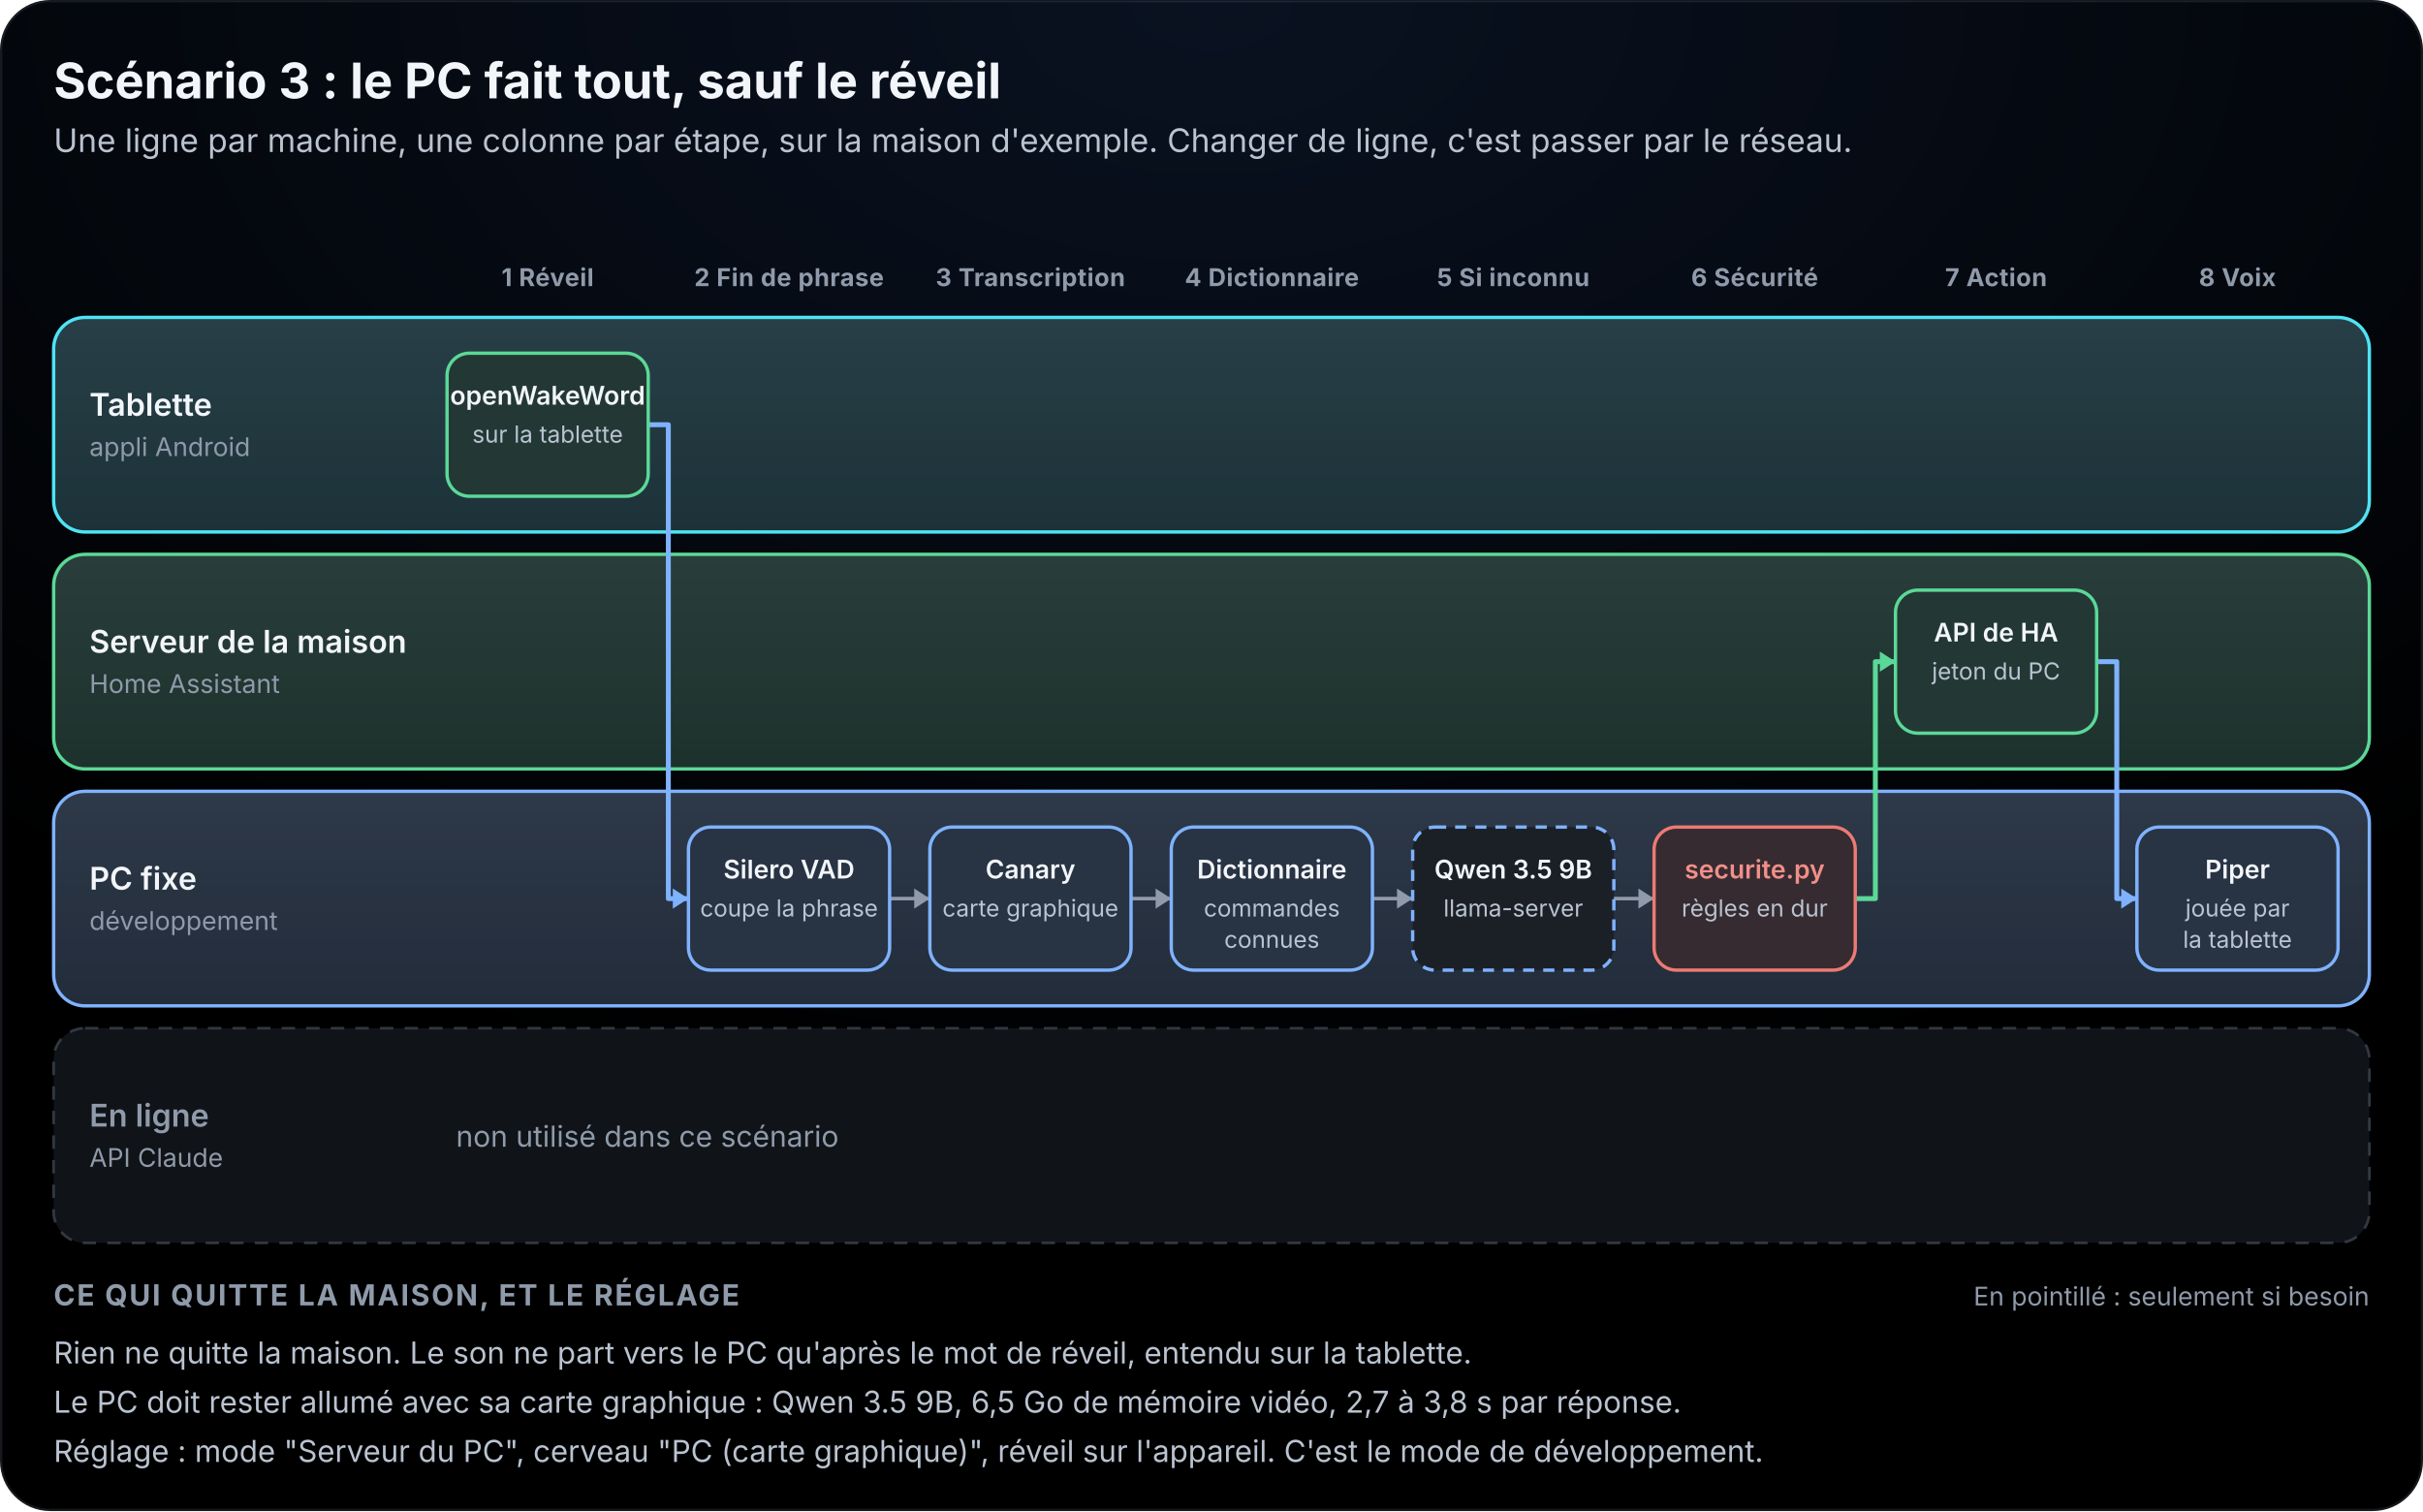
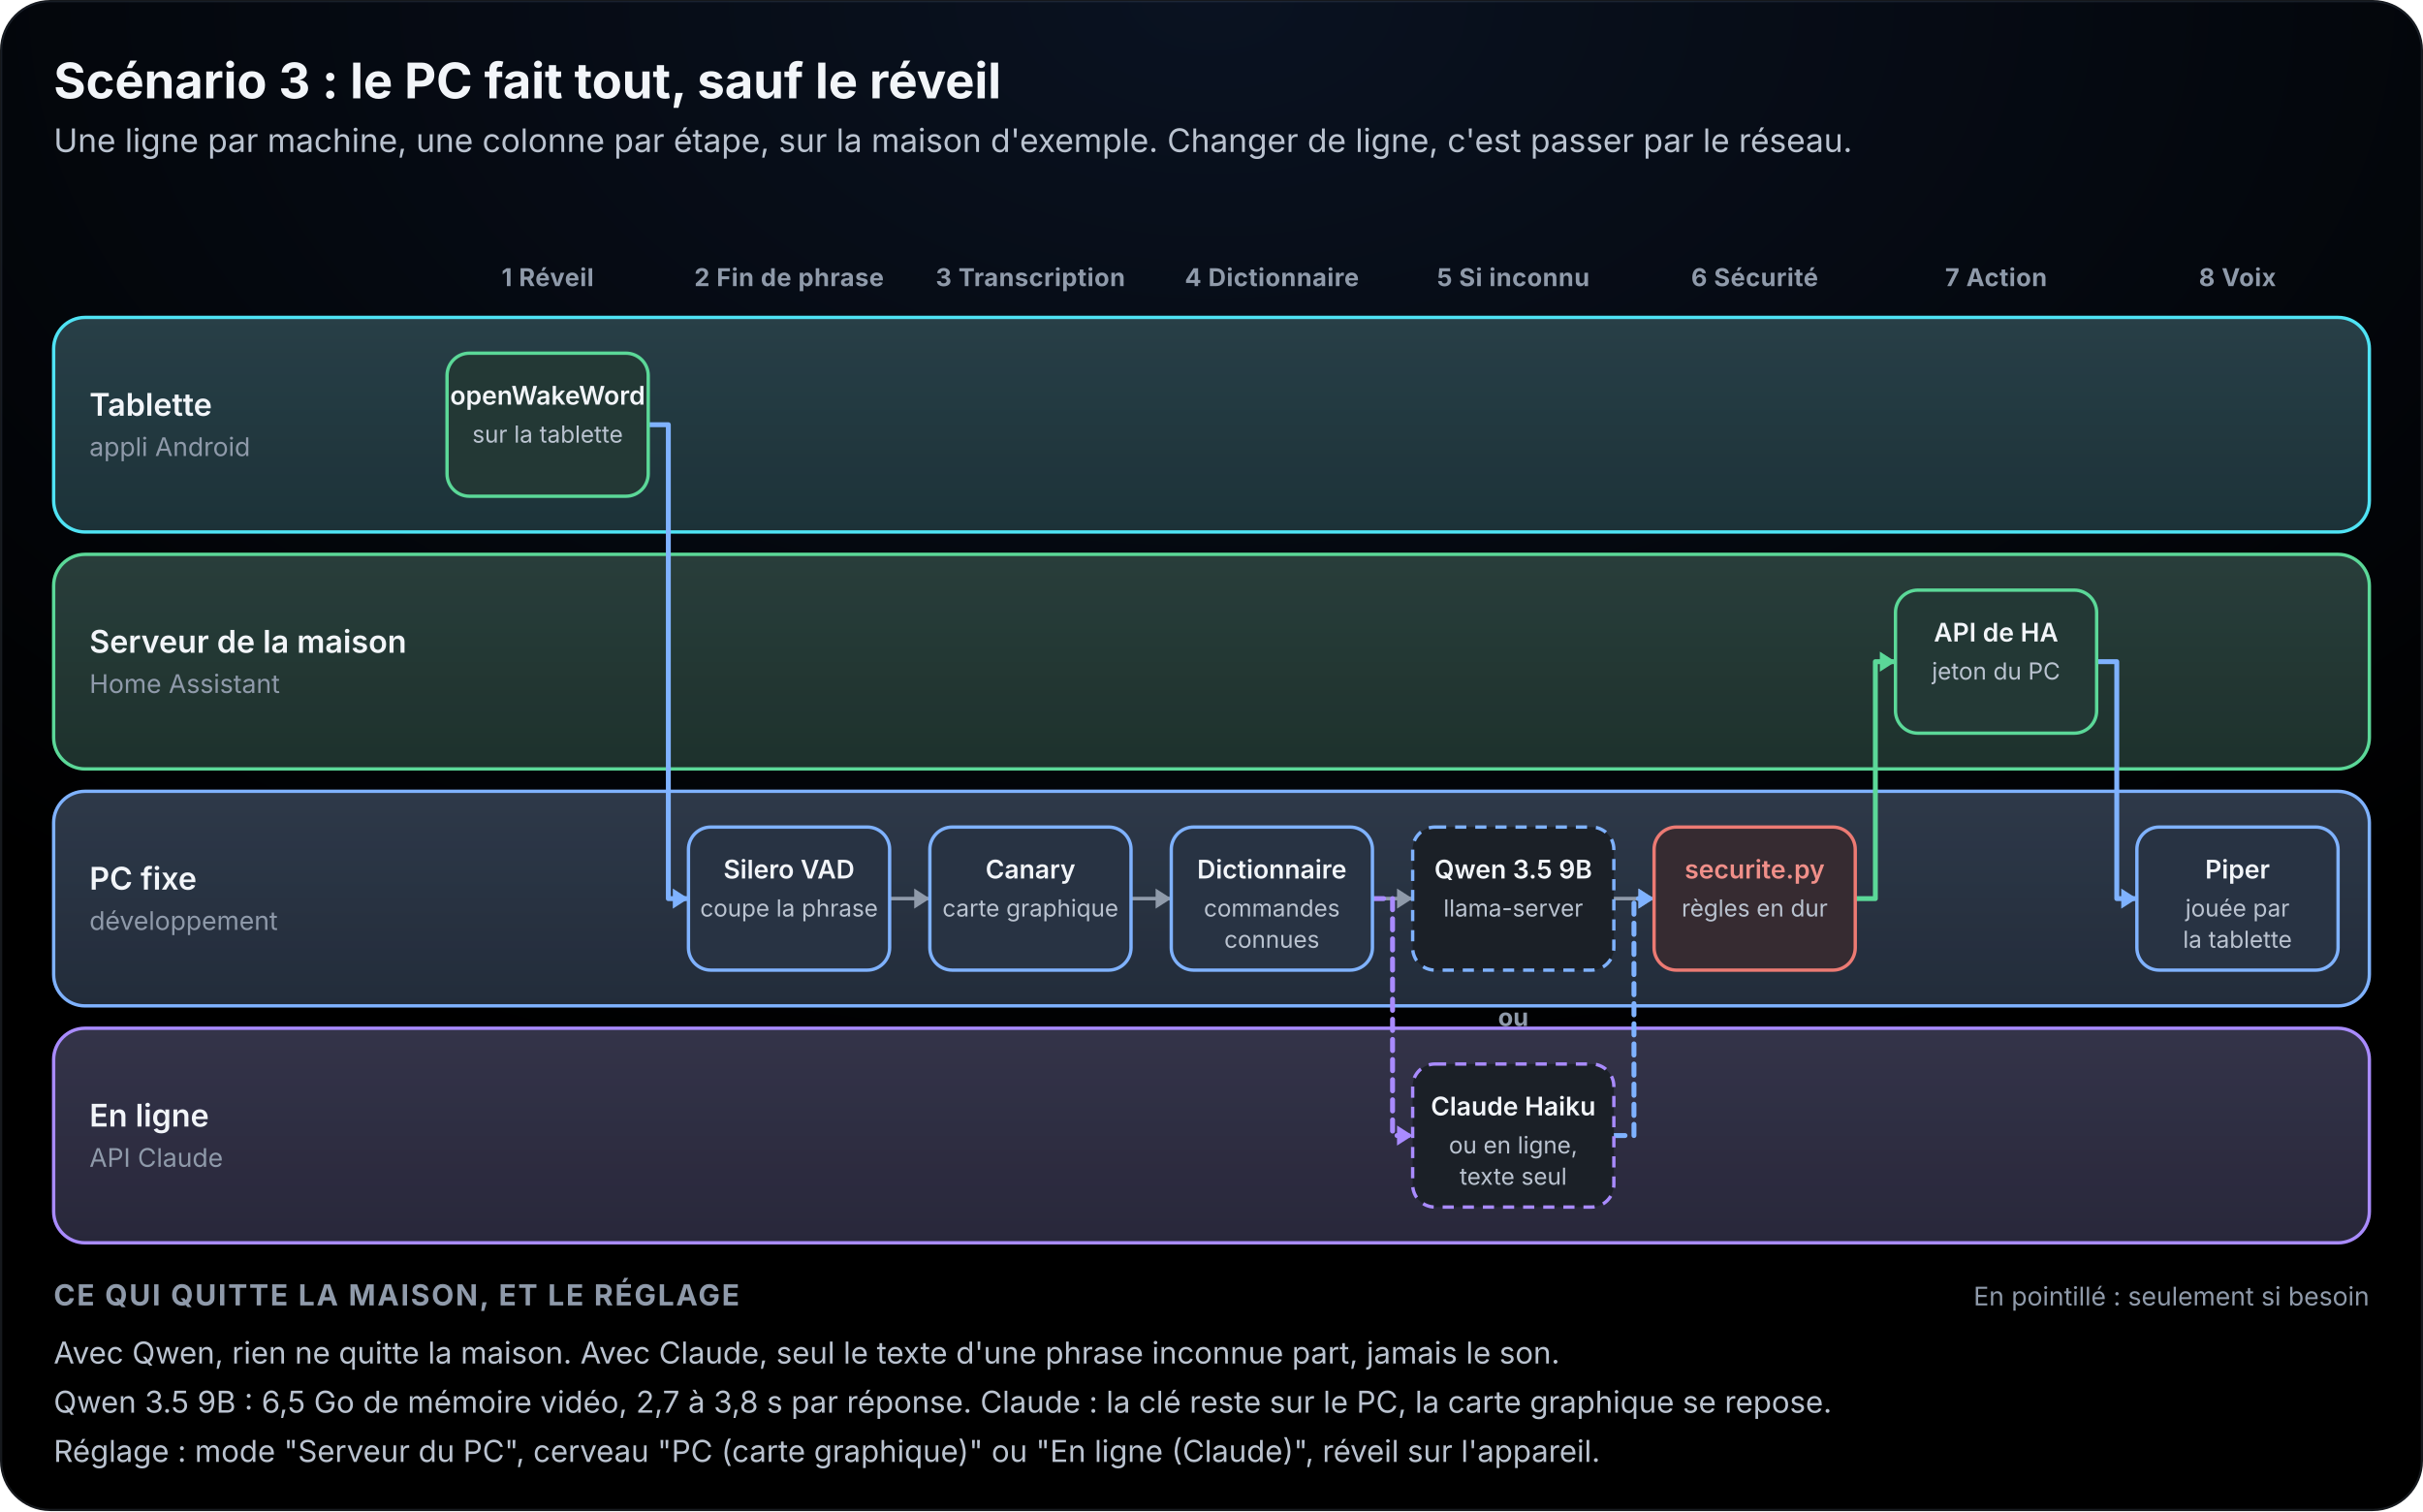
<svg xmlns="http://www.w3.org/2000/svg" viewBox="0 0 1084 676" width="100%" role="img" aria-label="Scénario 3 : le PC fait tout, sauf le réveil" font-family="system-ui, -apple-system, Segoe UI, sans-serif">
  <defs>
    <linearGradient id="fond" x1="0" y1="0" x2="0" y2="1">
      <stop offset="0" stop-color="#000000" />
      <stop offset="1" stop-color="#000000" />
    </linearGradient>
    <radialGradient id="lueurFond" cx="0.5" cy="0" r="0.75">
      <stop offset="0" stop-color="#4C8DFF" stop-opacity="0.13" />
      <stop offset="1" stop-color="#4C8DFF" stop-opacity="0" />
    </radialGradient>
    <linearGradient id="carte" x1="0" y1="0" x2="0" y2="1">
      <stop offset="0" stop-color="#22272E" />
      <stop offset="1" stop-color="#15181D" />
    </linearGradient>
  </defs>
  <rect x="0.5" y="0.5" width="1083" height="675" rx="22" fill="url(#fond)" stroke="#16191D" />
  <rect x="0.5" y="0.5" width="1083" height="675" rx="22" fill="url(#lueurFond)" />
  <text x="24" y="44" font-size="22" font-weight="700" fill="#F2F5F9">Scénario 3 : le PC fait tout, sauf le réveil</text>
  <text x="24" y="68" font-size="14.5" fill="#BAC3D0">Une ligne par machine, une colonne par étape, sur la maison d'exemple. Changer de ligne, c'est passer par le réseau.</text>
  <text x="245.0" y="128" font-size="11" font-weight="700" fill="#8F9AAA" letter-spacing="0.02em" text-anchor="middle">1 Réveil</text>
  <text x="353.0" y="128" font-size="11" font-weight="700" fill="#8F9AAA" letter-spacing="0.02em" text-anchor="middle">2 Fin de phrase</text>
  <text x="461.0" y="128" font-size="11" font-weight="700" fill="#8F9AAA" letter-spacing="0.02em" text-anchor="middle">3 Transcription</text>
  <text x="569.0" y="128" font-size="11" font-weight="700" fill="#8F9AAA" letter-spacing="0.02em" text-anchor="middle">4 Dictionnaire</text>
  <text x="677.0" y="128" font-size="11" font-weight="700" fill="#8F9AAA" letter-spacing="0.02em" text-anchor="middle">5 Si inconnu</text>
  <text x="785.0" y="128" font-size="11" font-weight="700" fill="#8F9AAA" letter-spacing="0.02em" text-anchor="middle">6 Sécurité</text>
  <text x="893.0" y="128" font-size="11" font-weight="700" fill="#8F9AAA" letter-spacing="0.02em" text-anchor="middle">7 Action</text>
  <text x="1001.0" y="128" font-size="11" font-weight="700" fill="#8F9AAA" letter-spacing="0.02em" text-anchor="middle">8 Voix</text>
  <rect x="24" y="142" width="1036" height="96" rx="14" fill="url(#carte)" />
  <rect x="24" y="142" width="1036" height="96" rx="14" fill="#4FE3F4" fill-opacity="0.13" />
  <rect x="24" y="142" width="1036" height="96" rx="14" fill="none" stroke="#4FE3F4" stroke-width="1.5" />
  <text x="40" y="186" font-size="14" font-weight="600" fill="#F2F5F9">Tablette</text>
  <text x="40" y="204" font-size="11.5" fill="#8F9AAA">appli Android</text>
  <rect x="24" y="248" width="1036" height="96" rx="14" fill="url(#carte)" />
  <rect x="24" y="248" width="1036" height="96" rx="14" fill="#5BD898" fill-opacity="0.13" />
  <rect x="24" y="248" width="1036" height="96" rx="14" fill="none" stroke="#5BD898" stroke-width="1.5" />
  <text x="40" y="292" font-size="14" font-weight="600" fill="#F2F5F9">Serveur de la maison</text>
  <text x="40" y="310" font-size="11.5" fill="#8F9AAA">Home Assistant</text>
  <rect x="24" y="354" width="1036" height="96" rx="14" fill="url(#carte)" />
  <rect x="24" y="354" width="1036" height="96" rx="14" fill="#7FB2FF" fill-opacity="0.13" />
  <rect x="24" y="354" width="1036" height="96" rx="14" fill="none" stroke="#7FB2FF" stroke-width="1.5" />
  <text x="40" y="398" font-size="14" font-weight="600" fill="#F2F5F9">PC fixe</text>
  <text x="40" y="416" font-size="11.5" fill="#8F9AAA">développement</text>
-   <rect x="24" y="460" width="1036" height="96" rx="14" fill="#1B2027" fill-opacity="0.6" stroke="#313843" stroke-width="1.2" stroke-dasharray="6 5" />
-   <text x="40" y="504" font-size="14" font-weight="600" fill="#8F9AAA">En ligne</text>
+   <rect x="24" y="460" width="1036" height="96" rx="14" fill="url(#carte)" />
+   <rect x="24" y="460" width="1036" height="96" rx="14" fill="#A98BFF" fill-opacity="0.13" />
+   <rect x="24" y="460" width="1036" height="96" rx="14" fill="none" stroke="#A98BFF" stroke-width="1.5" />
+   <text x="40" y="504" font-size="14" font-weight="600" fill="#F2F5F9">En ligne</text>
  <text x="40" y="522" font-size="11.5" fill="#8F9AAA">API Claude</text>
-   <text x="204" y="513" font-size="13" fill="#8F9AAA">non utilisé dans ce scénario</text>
  <path d="M290 190.0 L299.0 190.0 L299.0 402.0 L307 402.0" fill="none" stroke="#7FB2FF" stroke-width="2.2" stroke-linecap="round" stroke-linejoin="round" />
  <path d="M308 402.0 L301 397.5 L301 406.5 Z" fill="#7FB2FF" />
  <path d="M398 402.0 L415 402.0" fill="none" stroke="#8F9AAA" stroke-width="1.6" stroke-linecap="round" stroke-linejoin="round" />
  <path d="M416 402.0 L409 397.5 L409 406.5 Z" fill="#8F9AAA" />
  <path d="M506 402.0 L523 402.0" fill="none" stroke="#8F9AAA" stroke-width="1.6" stroke-linecap="round" stroke-linejoin="round" />
  <path d="M524 402.0 L517 397.5 L517 406.5 Z" fill="#8F9AAA" />
  <path d="M614 402.0 L631 402.0" fill="none" stroke="#8F9AAA" stroke-width="1.6" stroke-linecap="round" stroke-linejoin="round" />
  <path d="M632 402.0 L625 397.5 L625 406.5 Z" fill="#8F9AAA" />
  <path d="M722 402.0 L739 402.0" fill="none" stroke="#8F9AAA" stroke-width="1.6" stroke-linecap="round" stroke-linejoin="round" />
  <path d="M740 402.0 L733 397.5 L733 406.5 Z" fill="#8F9AAA" />
  <path d="M830 402.0 L839.0 402.0 L839.0 296.0 L847 296.0" fill="none" stroke="#5BD898" stroke-width="2.2" stroke-linecap="round" stroke-linejoin="round" />
  <path d="M848 296.0 L841 291.5 L841 300.5 Z" fill="#5BD898" />
  <path d="M938 296.0 L947.0 296.0 L947.0 402.0 L955 402.0" fill="none" stroke="#7FB2FF" stroke-width="2.2" stroke-linecap="round" stroke-linejoin="round" />
  <path d="M956 402.0 L949 397.5 L949 406.5 Z" fill="#7FB2FF" />
+   <path d="M614 402.0 L623.0 402.0 L623.0 508.0 L631 508.0" fill="none" stroke="#A98BFF" stroke-width="2.2" stroke-linecap="round" stroke-linejoin="round" stroke-dasharray="5 4" />
+   <path d="M632 508.0 L625 503.5 L625 512.5 Z" fill="#A98BFF" />
+   <path d="M722 508.0 L731.0 508.0 L731.0 402.0 L739 402.0" fill="none" stroke="#7FB2FF" stroke-width="2.2" stroke-linecap="round" stroke-linejoin="round" stroke-dasharray="5 4" />
+   <path d="M740 402.0 L733 397.5 L733 406.5 Z" fill="#7FB2FF" />
+   <text x="677.0" y="459" font-size="11" font-weight="700" fill="#8F9AAA" text-anchor="middle">ou</text>
  <rect x="200" y="158.0" width="90" height="64" rx="10" fill="#1B2027" />
  <rect x="200" y="158.0" width="90" height="64" rx="10" fill="#5BD898" fill-opacity="0.13" />
  <rect x="200" y="158.0" width="90" height="64" rx="10" fill="none" stroke="#5BD898" stroke-width="1.5" />
  <text x="245.0" y="181.0" font-size="11.5" font-weight="600" fill="#F2F5F9" text-anchor="middle">openWakeWord</text>
  <text x="245.0" y="198.0" font-size="10.5" fill="#BAC3D0" text-anchor="middle">sur la tablette</text>
  <rect x="308" y="370.0" width="90" height="64" rx="10" fill="#1B2027" />
  <rect x="308" y="370.0" width="90" height="64" rx="10" fill="#7FB2FF" fill-opacity="0.13" />
  <rect x="308" y="370.0" width="90" height="64" rx="10" fill="none" stroke="#7FB2FF" stroke-width="1.5" />
  <text x="353.0" y="393.0" font-size="11.5" font-weight="600" fill="#F2F5F9" text-anchor="middle">Silero VAD</text>
  <text x="353.0" y="410.0" font-size="10.5" fill="#BAC3D0" text-anchor="middle">coupe la phrase</text>
  <rect x="416" y="370.0" width="90" height="64" rx="10" fill="#1B2027" />
  <rect x="416" y="370.0" width="90" height="64" rx="10" fill="#7FB2FF" fill-opacity="0.13" />
  <rect x="416" y="370.0" width="90" height="64" rx="10" fill="none" stroke="#7FB2FF" stroke-width="1.5" />
  <text x="461.0" y="393.0" font-size="11.5" font-weight="600" fill="#F2F5F9" text-anchor="middle">Canary</text>
  <text x="461.0" y="410.0" font-size="10.5" fill="#BAC3D0" text-anchor="middle">carte graphique</text>
  <rect x="524" y="370.0" width="90" height="64" rx="10" fill="#1B2027" />
  <rect x="524" y="370.0" width="90" height="64" rx="10" fill="#7FB2FF" fill-opacity="0.13" />
  <rect x="524" y="370.0" width="90" height="64" rx="10" fill="none" stroke="#7FB2FF" stroke-width="1.5" />
  <text x="569.0" y="393.0" font-size="11.5" font-weight="600" fill="#F2F5F9" text-anchor="middle">Dictionnaire</text>
  <text x="569.0" y="410.0" font-size="10.5" fill="#BAC3D0" text-anchor="middle">commandes</text>
  <text x="569.0" y="424.0" font-size="10.5" fill="#BAC3D0" text-anchor="middle">connues</text>
  <rect x="632" y="370.0" width="90" height="64" rx="10" fill="#1B2027" />
  <rect x="632" y="370.0" width="90" height="64" rx="10" fill="none" stroke="#7FB2FF" stroke-width="1.5" stroke-dasharray="5 4" />
  <text x="677.0" y="393.0" font-size="11.5" font-weight="600" fill="#F2F5F9" text-anchor="middle">Qwen 3.5 9B</text>
  <text x="677.0" y="410.0" font-size="10.5" fill="#BAC3D0" text-anchor="middle">llama-server</text>
  <rect x="740" y="370.0" width="90" height="64" rx="10" fill="#1B2027" />
  <rect x="740" y="370.0" width="90" height="64" rx="10" fill="#EC7A73" fill-opacity="0.13" />
  <rect x="740" y="370.0" width="90" height="64" rx="10" fill="none" stroke="#EC7A73" stroke-width="1.5" />
  <text x="785.0" y="393.0" font-size="11.5" font-weight="600" fill="#F08F89" text-anchor="middle">securite.py</text>
  <text x="785.0" y="410.0" font-size="10.5" fill="#BAC3D0" text-anchor="middle">règles en dur</text>
  <rect x="848" y="264.0" width="90" height="64" rx="10" fill="#1B2027" />
  <rect x="848" y="264.0" width="90" height="64" rx="10" fill="#5BD898" fill-opacity="0.13" />
  <rect x="848" y="264.0" width="90" height="64" rx="10" fill="none" stroke="#5BD898" stroke-width="1.5" />
  <text x="893.0" y="287.0" font-size="11.5" font-weight="600" fill="#F2F5F9" text-anchor="middle">API de HA</text>
  <text x="893.0" y="304.0" font-size="10.5" fill="#BAC3D0" text-anchor="middle">jeton du PC</text>
  <rect x="956" y="370.0" width="90" height="64" rx="10" fill="#1B2027" />
  <rect x="956" y="370.0" width="90" height="64" rx="10" fill="#7FB2FF" fill-opacity="0.13" />
  <rect x="956" y="370.0" width="90" height="64" rx="10" fill="none" stroke="#7FB2FF" stroke-width="1.5" />
  <text x="1001.0" y="393.0" font-size="11.5" font-weight="600" fill="#F2F5F9" text-anchor="middle">Piper</text>
  <text x="1001.0" y="410.0" font-size="10.5" fill="#BAC3D0" text-anchor="middle">jouée par</text>
  <text x="1001.0" y="424.0" font-size="10.5" fill="#BAC3D0" text-anchor="middle">la tablette</text>
+   <rect x="632" y="476.0" width="90" height="64" rx="10" fill="#1B2027" />
+   <rect x="632" y="476.0" width="90" height="64" rx="10" fill="none" stroke="#A98BFF" stroke-width="1.5" stroke-dasharray="5 4" />
+   <text x="677.0" y="499.0" font-size="11.5" font-weight="600" fill="#F2F5F9" text-anchor="middle">Claude Haiku</text>
+   <text x="677.0" y="516.0" font-size="10.5" fill="#BAC3D0" text-anchor="middle">ou en ligne,</text>
+   <text x="677.0" y="530.0" font-size="10.5" fill="#BAC3D0" text-anchor="middle">texte seul</text>
  <text x="24" y="584" font-size="13" font-weight="700" fill="#8F9AAA" letter-spacing="0.06em">CE QUI QUITTE LA MAISON, ET LE RÉGLAGE</text>
-   <text x="24" y="610" font-size="13.5" fill="#BAC3D0">Rien ne quitte la maison. Le son ne part vers le PC qu'après le mot de réveil, entendu sur la tablette.</text>
-   <text x="24" y="632" font-size="13.5" fill="#BAC3D0">Le PC doit rester allumé avec sa carte graphique : Qwen 3.5 9B, 6,5 Go de mémoire vidéo, 2,7 à 3,8 s par réponse.</text>
-   <text x="24" y="654" font-size="13.5" fill="#BAC3D0">Réglage : mode "Serveur du PC", cerveau "PC (carte graphique)", réveil sur l'appareil. C'est le mode de développement.</text>
+   <text x="24" y="610" font-size="13.5" fill="#BAC3D0">Avec Qwen, rien ne quitte la maison. Avec Claude, seul le texte d'une phrase inconnue part, jamais le son.</text>
+   <text x="24" y="632" font-size="13.5" fill="#BAC3D0">Qwen 3.5 9B : 6,5 Go de mémoire vidéo, 2,7 à 3,8 s par réponse. Claude : la clé reste sur le PC, la carte graphique se repose.</text>
+   <text x="24" y="654" font-size="13.5" fill="#BAC3D0">Réglage : mode "Serveur du PC", cerveau "PC (carte graphique)" ou "En ligne (Claude)", réveil sur l'appareil.</text>
  <text x="1060" y="584" font-size="11.5" fill="#8F9AAA" text-anchor="end">En pointillé : seulement si besoin</text>
</svg>
